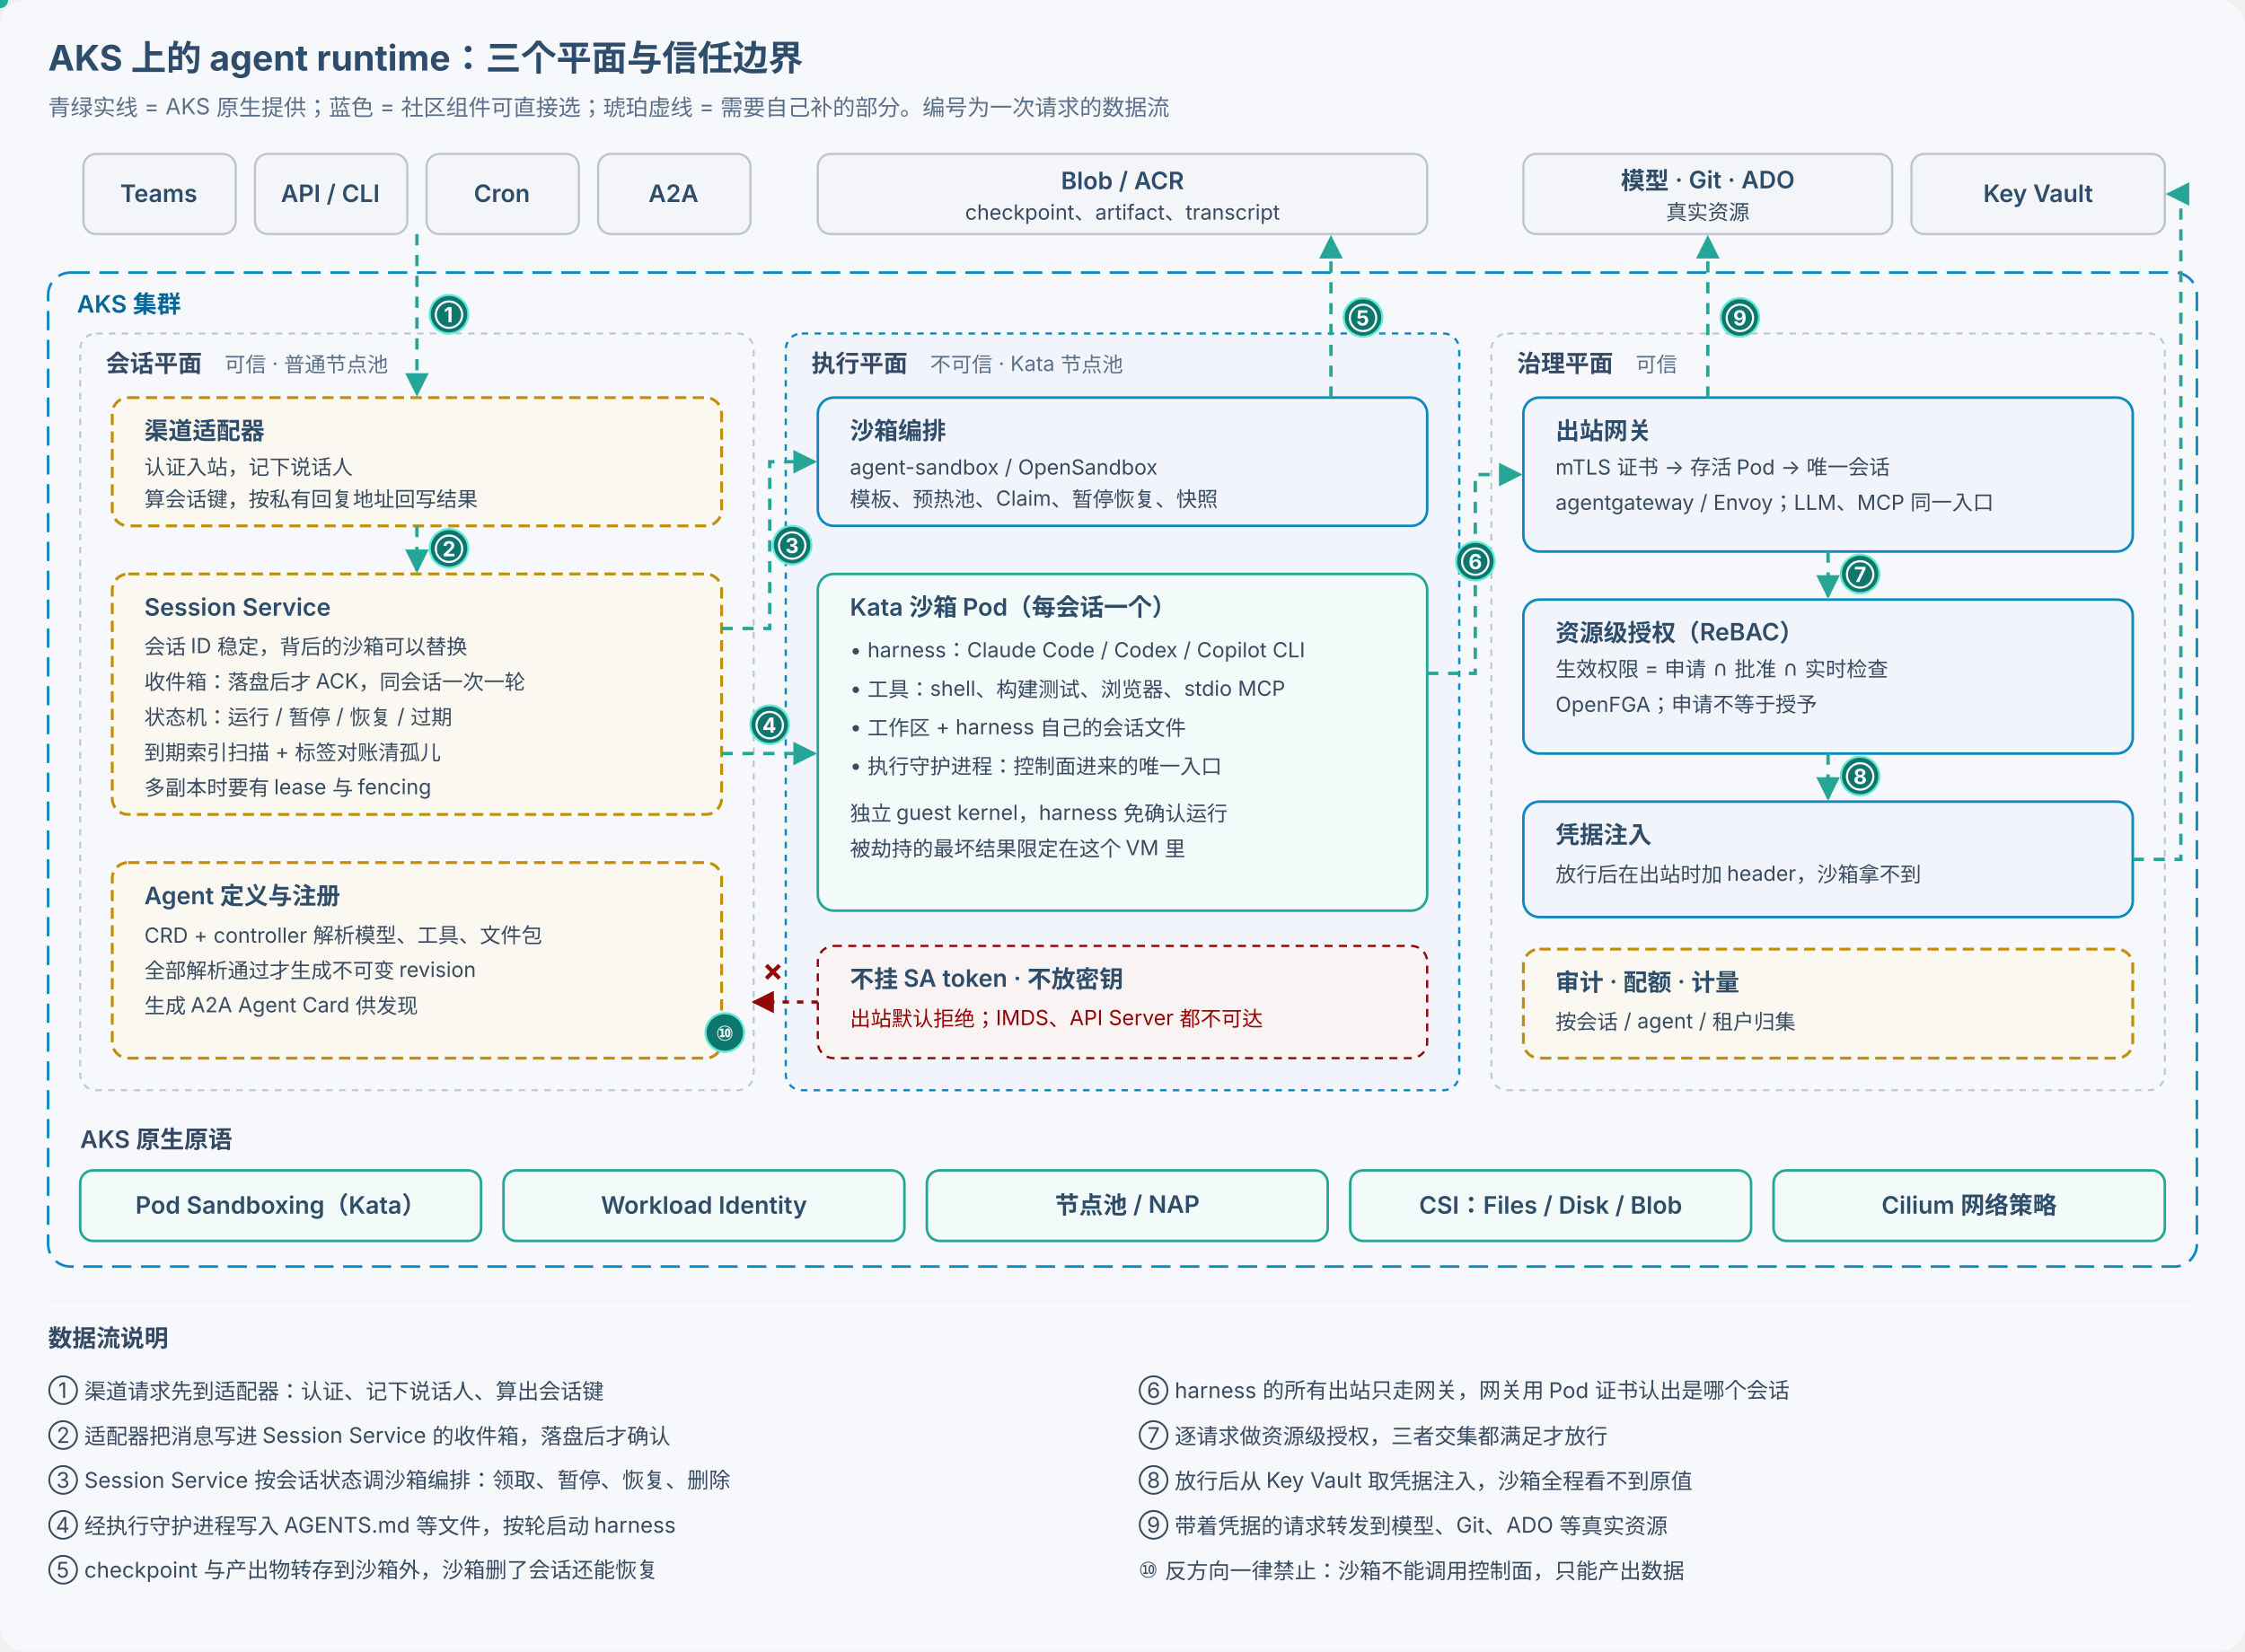
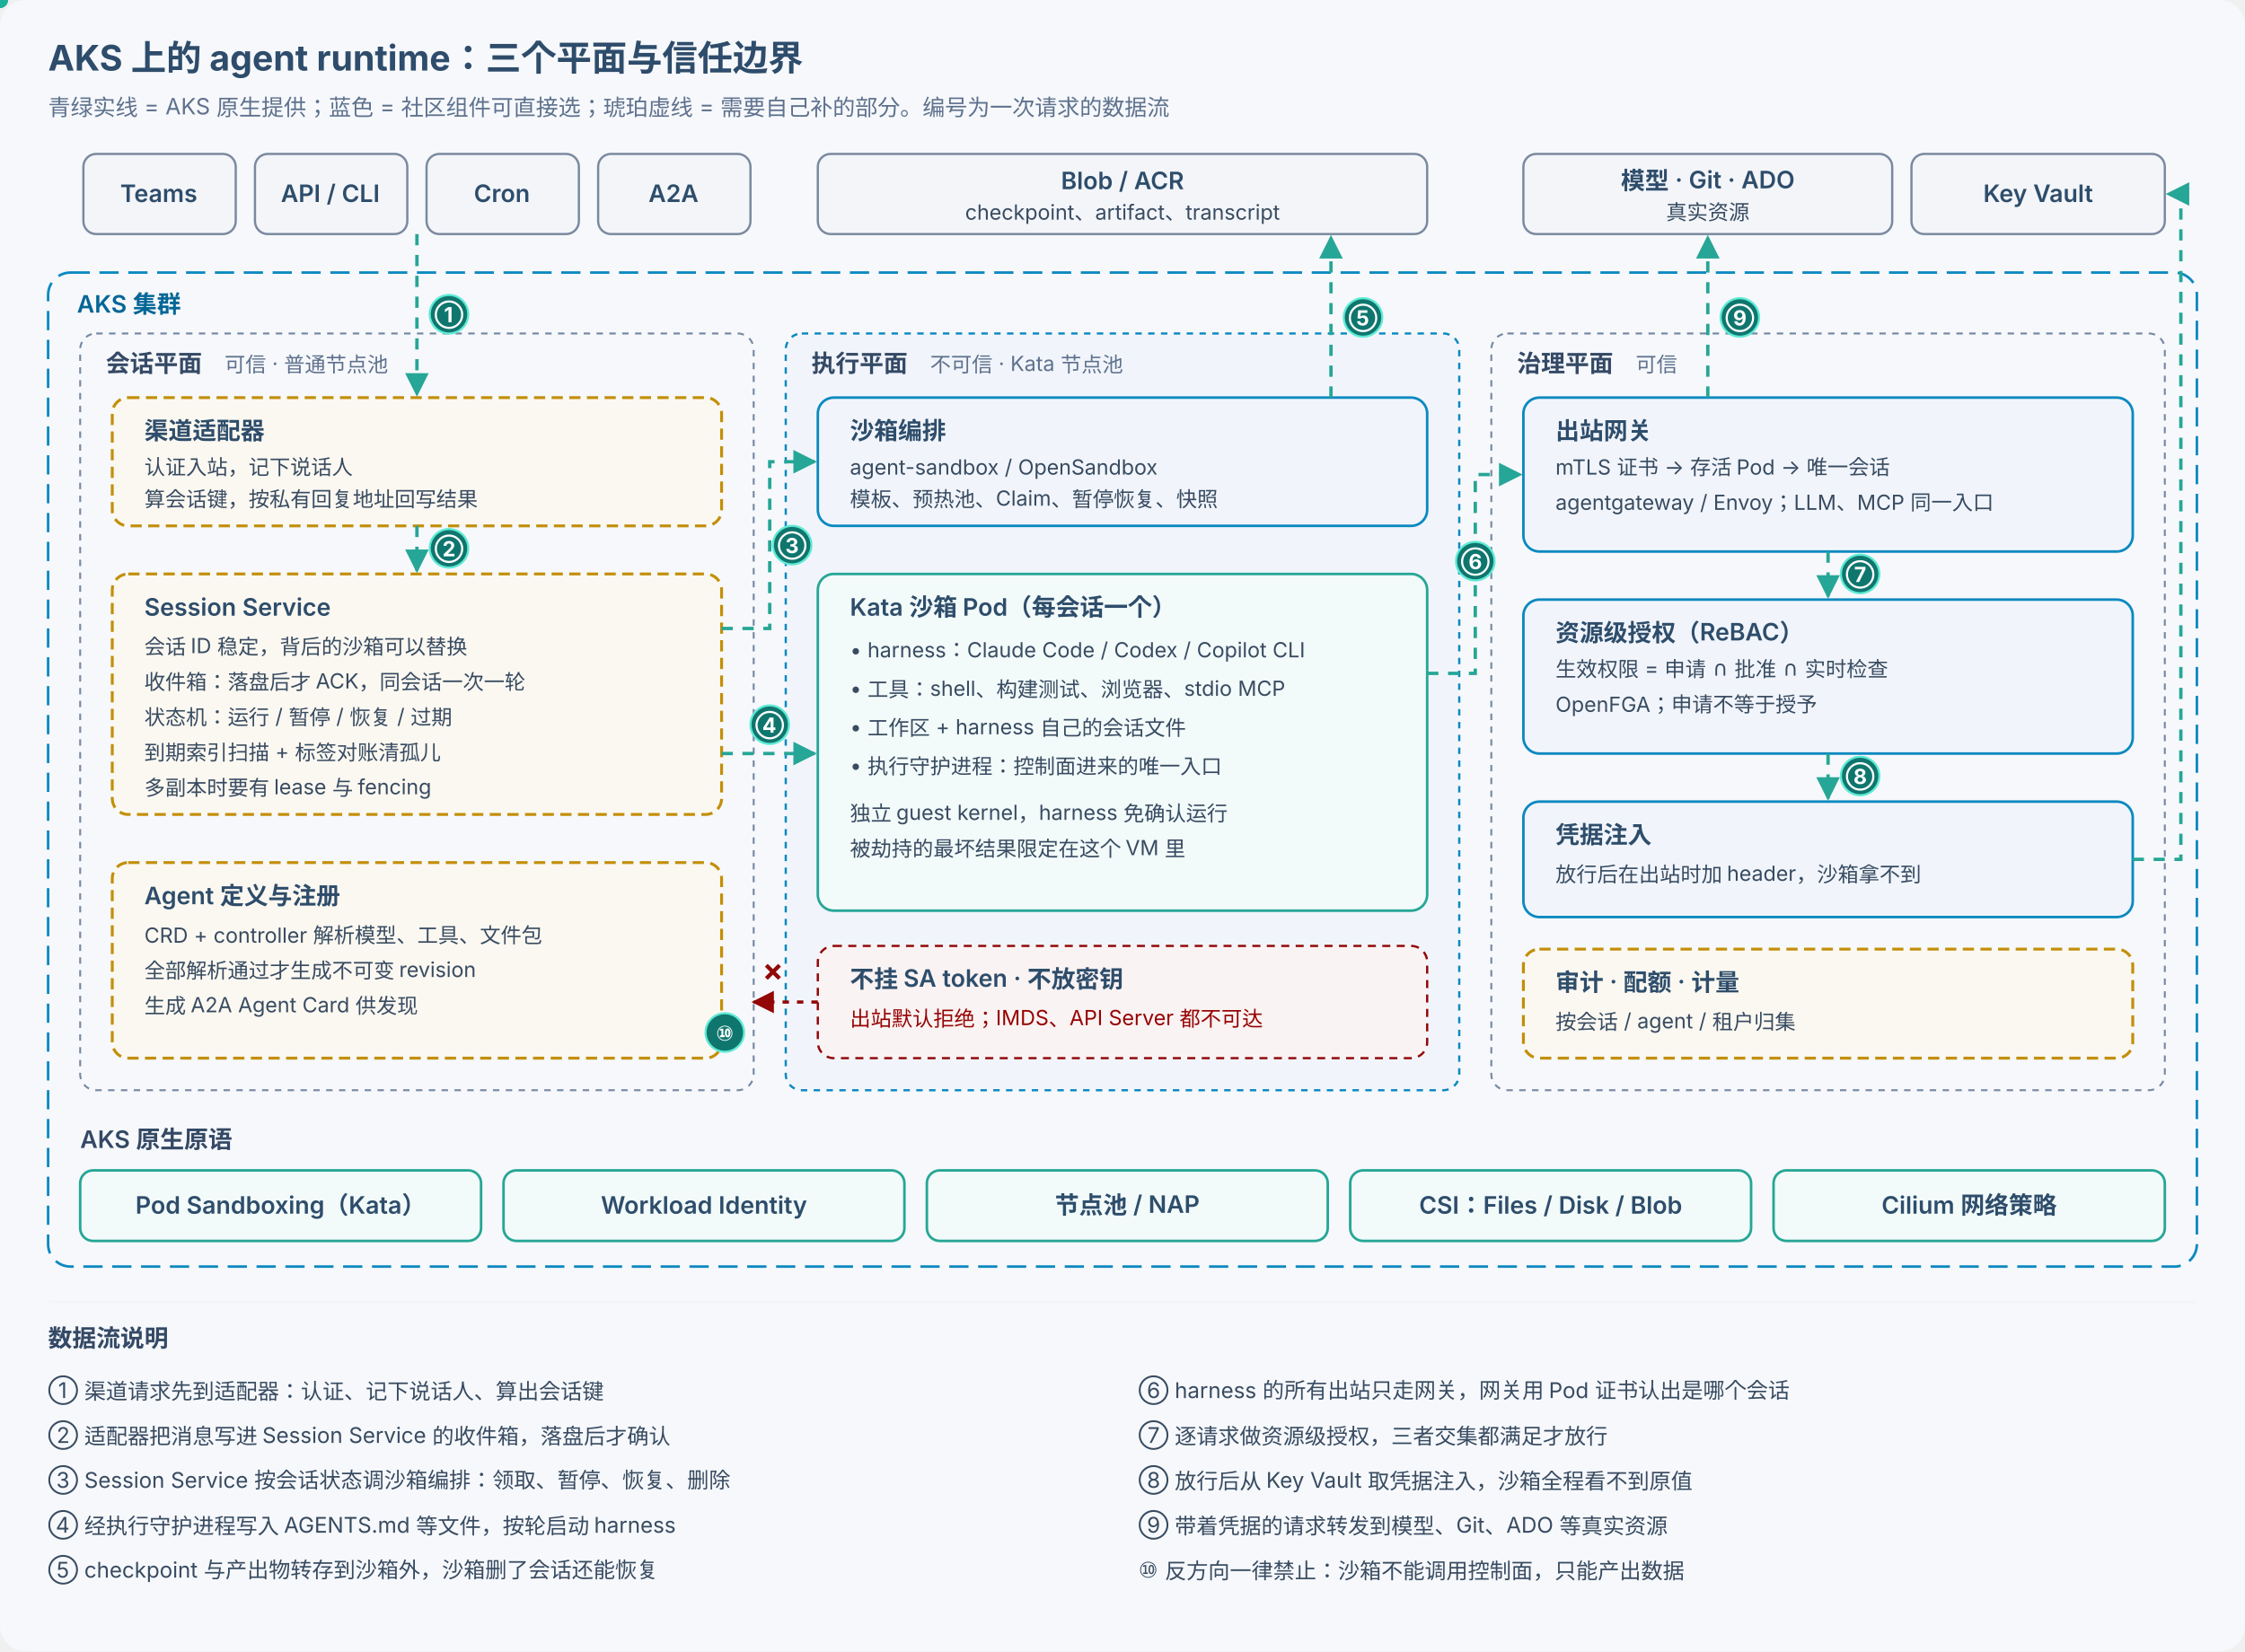
<svg xmlns="http://www.w3.org/2000/svg" viewBox="0 0 1400 1030" width="1400" height="1030" font-family="-apple-system, 'PingFang SC', 'Microsoft YaHei', 'Segoe UI', sans-serif">
  <defs>
    <marker id="arr" viewBox="0 0 10 10" refX="9" refY="5" markerWidth="7" markerHeight="7" orient="auto-start-reverse">
      <path d="M0,0 L10,5 L0,10 z" fill="#26a696" />
    </marker>
    <marker id="arrRed" viewBox="0 0 10 10" refX="9" refY="5" markerWidth="7" markerHeight="7" orient="auto-start-reverse">
      <path d="M0,0 L10,5 L0,10 z" fill="#920707" />
    </marker>
    <style>
      .bg { fill: #f6f8fb; }
      .cluster { fill: none; stroke: #0c89c0; stroke-width: 1.6; stroke-dasharray: 12 6; }
-       .zone { fill: #f6f8fb; stroke: #bcc5d2; stroke-width: 1.2; stroke-dasharray: 4 4; }
+       .zone { fill: #f6f8fb; stroke: #7688a2; stroke-width: 1.2; stroke-dasharray: 4 4; }
      .zoneX { fill: #f1f5fb; stroke: #0c89c0; stroke-width: 1.4; stroke-dasharray: 4 4; }
      .zl { fill: #344965; font-size: 15px; font-weight: 600; }
-       .zls { fill: #5c6f8a; font-size: 13px; }
+       .zls { fill: #5e718d; font-size: 13px; }
      .cl { fill: #036696; font-size: 15px; font-weight: 600; }
      .native { fill: #f2fafa; stroke: #26a696; stroke-width: 1.6; }
      .comm { fill: #f1f5fb; stroke: #0c89c0; stroke-width: 1.6; }
      .build { fill: #fbf8f1; stroke: #c38f09; stroke-width: 1.8; stroke-dasharray: 7 4; animation: pulse 2.6s ease-in-out infinite; }
-       .ext { fill: #f3f5f9; stroke: #bec5d0; stroke-width: 1.4; }
+       .ext { fill: #f3f5f9; stroke: #7a899f; stroke-width: 1.4; }
      .deny { fill: #faf3f3; stroke: #920707; stroke-width: 1.4; stroke-dasharray: 5 4; }
      .h { fill: #2e4d6b; font-size: 15px; font-weight: 600; }
      .hc { fill: #2e4d6b; font-size: 15px; font-weight: 600; text-anchor: middle; }
      .t { fill: #384b61; font-size: 13px; }
      .tc { fill: #384b61; font-size: 13px; text-anchor: middle; }
      .tr { fill: #960303; font-size: 13px; }
      .title { fill: #2e4c6b; font-size: 22px; font-weight: 700; }
-       .sub { fill: #5c6f8a; font-size: 14px; }
+       .sub { fill: #5e718d; font-size: 14px; }
      .flow { fill: none; stroke: #26a696; stroke-width: 2.1; stroke-dasharray: 7 6; animation: dash 1.2s linear infinite; }
      .flowRed { fill: none; stroke: #920707; stroke-width: 2; stroke-dasharray: 4 5; }
      .badge { fill: #0f766e; stroke: #5eead4; stroke-width: 1.3; }
      .bn { fill:#ffffff; font-size: 13px; font-weight: 700; text-anchor: middle; }
      .lg { fill: #384b61; font-size: 13.5px; }
      .lgh { fill: #344965; font-size: 15px; font-weight: 600; }
      @keyframes dash { to { stroke-dashoffset: -26; } }
      @keyframes pulse { 0%,100% { stroke-opacity: 1; } 50% { stroke-opacity: 0.4; } }
    </style>
  </defs>
  <rect class="bg" width="1400" height="1030" rx="16" />
  <text class="title" x="30" y="44">AKS 上的 agent runtime：三个平面与信任边界</text>
  <text class="sub" x="30" y="72">青绿实线 = AKS 原生提供；蓝色 = 社区组件可直接选；琥珀虚线 = 需要自己补的部分。编号为一次请求的数据流</text>
  <rect class="ext" x="52" y="96" width="95" height="50" rx="8" />
  <text class="hc" x="99" y="126">Teams</text>
  <rect class="ext" x="159" y="96" width="95" height="50" rx="8" />
  <text class="hc" x="206" y="126">API / CLI</text>
  <rect class="ext" x="266" y="96" width="95" height="50" rx="8" />
  <text class="hc" x="313" y="126">Cron</text>
  <rect class="ext" x="373" y="96" width="95" height="50" rx="8" />
  <text class="hc" x="420" y="126">A2A</text>
  <rect class="ext" x="510" y="96" width="380" height="50" rx="8" />
  <text class="hc" x="700" y="118">Blob / ACR</text>
  <text class="tc" x="700" y="137">checkpoint、artifact、transcript</text>
  <rect class="ext" x="950" y="96" width="230" height="50" rx="8" />
  <text class="hc" x="1065" y="118">模型 · Git · ADO</text>
  <text class="tc" x="1065" y="137">真实资源</text>
  <rect class="ext" x="1192" y="96" width="158" height="50" rx="8" />
  <text class="hc" x="1271" y="126">Key Vault</text>
  <rect class="cluster" x="30" y="170" width="1340" height="620" rx="14" />
  <text class="cl" x="48" y="195">AKS 集群</text>
  <rect class="zone" x="50" y="208" width="420" height="472" rx="10" />
  <text class="zl" x="66" y="232">会话平面</text>
  <text class="zls" x="140" y="232">可信 · 普通节点池</text>
  <rect class="zoneX" x="490" y="208" width="420" height="472" rx="10" />
  <text class="zl" x="506" y="232">执行平面</text>
  <text class="zls" x="580" y="232">不可信 · Kata 节点池</text>
  <rect class="zone" x="930" y="208" width="420" height="472" rx="10" />
  <text class="zl" x="946" y="232">治理平面</text>
  <text class="zls" x="1020" y="232">可信</text>
  <rect class="build" x="70" y="248" width="380" height="80" rx="10" />
  <text class="h" x="90" y="274">渠道适配器</text>
  <text class="t" x="90" y="296">认证入站，记下说话人</text>
  <text class="t" x="90" y="316">算会话键，按私有回复地址回写结果</text>
  <rect class="build" x="70" y="358" width="380" height="150" rx="10" />
  <text class="h" x="90" y="384">Session Service</text>
  <text class="t" x="90" y="408">会话 ID 稳定，背后的沙箱可以替换</text>
  <text class="t" x="90" y="430">收件箱：落盘后才 ACK，同会话一次一轮</text>
  <text class="t" x="90" y="452">状态机：运行 / 暂停 / 恢复 / 过期</text>
  <text class="t" x="90" y="474">到期索引扫描 + 标签对账清孤儿</text>
  <text class="t" x="90" y="496">多副本时要有 lease 与 fencing</text>
  <rect class="build" x="70" y="538" width="380" height="122" rx="10" />
  <text class="h" x="90" y="564">Agent 定义与注册</text>
  <text class="t" x="90" y="588">CRD + controller 解析模型、工具、文件包</text>
  <text class="t" x="90" y="610">全部解析通过才生成不可变 revision</text>
  <text class="t" x="90" y="632">生成 A2A Agent Card 供发现</text>
  <rect class="comm" x="510" y="248" width="380" height="80" rx="10" />
  <text class="h" x="530" y="274">沙箱编排</text>
  <text class="t" x="530" y="296">agent-sandbox / OpenSandbox</text>
  <text class="t" x="530" y="316">模板、预热池、Claim、暂停恢复、快照</text>
  <rect class="native" x="510" y="358" width="380" height="210" rx="10" />
  <text class="h" x="530" y="384">Kata 沙箱 Pod（每会话一个）</text>
  <text class="t" x="530" y="410">• harness：Claude Code / Codex / Copilot CLI</text>
  <text class="t" x="530" y="434">• 工具：shell、构建测试、浏览器、stdio MCP</text>
  <text class="t" x="530" y="458">• 工作区 + harness 自己的会话文件</text>
  <text class="t" x="530" y="482">• 执行守护进程：控制面进来的唯一入口</text>
  <text class="t" x="530" y="512">独立 guest kernel，harness 免确认运行</text>
  <text class="t" x="530" y="534">被劫持的最坏结果限定在这个 VM 里</text>
  <rect class="deny" x="510" y="590" width="380" height="70" rx="10" />
  <text class="h" x="530" y="616" fill="#960303">不挂 SA token · 不放密钥</text>
  <text class="tr" x="530" y="640">出站默认拒绝；IMDS、API Server 都不可达</text>
  <rect class="comm" x="950" y="248" width="380" height="96" rx="10" />
  <text class="h" x="970" y="274">出站网关</text>
  <text class="t" x="970" y="296">mTLS 证书 → 存活 Pod → 唯一会话</text>
  <text class="t" x="970" y="318">agentgateway / Envoy；LLM、MCP 同一入口</text>
  <rect class="comm" x="950" y="374" width="380" height="96" rx="10" />
  <text class="h" x="970" y="400">资源级授权（ReBAC）</text>
  <text class="t" x="970" y="422">生效权限 = 申请 ∩ 批准 ∩ 实时检查</text>
  <text class="t" x="970" y="444">OpenFGA；申请不等于授予</text>
  <rect class="comm" x="950" y="500" width="380" height="72" rx="10" />
  <text class="h" x="970" y="526">凭据注入</text>
  <text class="t" x="970" y="550">放行后在出站时加 header，沙箱拿不到</text>
  <rect class="build" x="950" y="592" width="380" height="68" rx="10" />
  <text class="h" x="970" y="618">审计 · 配额 · 计量</text>
  <text class="t" x="970" y="642">按会话 / agent / 租户归集</text>
  <text class="zl" x="50" y="716">AKS 原生原语</text>
  <rect class="native" x="50" y="730" width="250" height="44" rx="8" />
  <text class="hc" x="175" y="757">Pod Sandboxing（Kata）</text>
  <rect class="native" x="314" y="730" width="250" height="44" rx="8" />
  <text class="hc" x="439" y="757">Workload Identity</text>
  <rect class="native" x="578" y="730" width="250" height="44" rx="8" />
  <text class="hc" x="703" y="757">节点池 / NAP</text>
  <rect class="native" x="842" y="730" width="250" height="44" rx="8" />
  <text class="hc" x="967" y="757">CSI：Files / Disk / Blob</text>
  <rect class="native" x="1106" y="730" width="244" height="44" rx="8" />
  <text class="hc" x="1228" y="757">Cilium 网络策略</text>
  <path class="flow" d="M260,146 V246" marker-end="url(#arr)" />
  <path class="flow" d="M260,328 V356" marker-end="url(#arr)" />
  <path class="flow" d="M450,392 H480 V288 H508" marker-end="url(#arr)" />
  <path class="flow" d="M450,470 H508" marker-end="url(#arr)" />
  <path class="flow" d="M830,248 V148" marker-end="url(#arr)" />
  <path class="flow" d="M890,420 H920 V296 H948" marker-end="url(#arr)" />
  <path class="flow" d="M1140,344 V372" marker-end="url(#arr)" />
  <path class="flow" d="M1140,470 V498" marker-end="url(#arr)" />
  <path class="flow" d="M1330,536 H1360 V121 H1352" marker-end="url(#arr)" />
  <path class="flow" d="M1065,248 V148" marker-end="url(#arr)" />
  <path class="flowRed" d="M510,625 H470" marker-end="url(#arrRed)" />
  <text x="482" y="612" fill="#920707" font-size="18" font-weight="700" text-anchor="middle">✗</text>
  <circle r="5" fill="#1bb199">
    <animateMotion dur="7s" repeatCount="indefinite" path="M260,146 V356 M450,470 H508" />
  </circle>
  <circle r="5" fill="#1bb199">
    <animateMotion dur="5s" repeatCount="indefinite" path="M890,420 H920 V296 H1140 V498" />
  </circle>
  <circle class="badge" cx="280" cy="196" r="12" />
  <text class="bn" x="280" y="201">①</text>
  <circle class="badge" cx="280" cy="342" r="12" />
  <text class="bn" x="280" y="347">②</text>
  <circle class="badge" cx="494" cy="340" r="12" />
  <text class="bn" x="494" y="345">③</text>
  <circle class="badge" cx="480" cy="452" r="12" />
  <text class="bn" x="480" y="457">④</text>
  <circle class="badge" cx="850" cy="198" r="12" />
  <text class="bn" x="850" y="203">⑤</text>
  <circle class="badge" cx="920" cy="350" r="12" />
  <text class="bn" x="920" y="355">⑥</text>
  <circle class="badge" cx="1160" cy="358" r="12" />
  <text class="bn" x="1160" y="363">⑦</text>
  <circle class="badge" cx="1160" cy="484" r="12" />
  <text class="bn" x="1160" y="489">⑧</text>
  <circle class="badge" cx="1085" cy="198" r="12" />
  <text class="bn" x="1085" y="203">⑨</text>
  <circle class="badge" cx="452" cy="644" r="12" />
  <text class="bn" x="452" y="649">⑩</text>
  <line x1="30" y1="812" x2="1370" y2="812" stroke="#f3f5f9" stroke-width="1.4" />
  <text class="lgh" x="30" y="840">数据流说明</text>
  <text class="lg" x="30" y="872">① 渠道请求先到适配器：认证、记下说话人、算出会话键</text>
  <text class="lg" x="30" y="900">② 适配器把消息写进 Session Service 的收件箱，落盘后才确认</text>
  <text class="lg" x="30" y="928">③ Session Service 按会话状态调沙箱编排：领取、暂停、恢复、删除</text>
  <text class="lg" x="30" y="956">④ 经执行守护进程写入 AGENTS.md 等文件，按轮启动 harness</text>
  <text class="lg" x="30" y="984">⑤ checkpoint 与产出物转存到沙箱外，沙箱删了会话还能恢复</text>
  <text class="lg" x="710" y="872">⑥ harness 的所有出站只走网关，网关用 Pod 证书认出是哪个会话</text>
  <text class="lg" x="710" y="900">⑦ 逐请求做资源级授权，三者交集都满足才放行</text>
  <text class="lg" x="710" y="928">⑧ 放行后从 Key Vault 取凭据注入，沙箱全程看不到原值</text>
  <text class="lg" x="710" y="956">⑨ 带着凭据的请求转发到模型、Git、ADO 等真实资源</text>
  <text class="lg" x="710" y="984">⑩ 反方向一律禁止：沙箱不能调用控制面，只能产出数据</text>
</svg>
